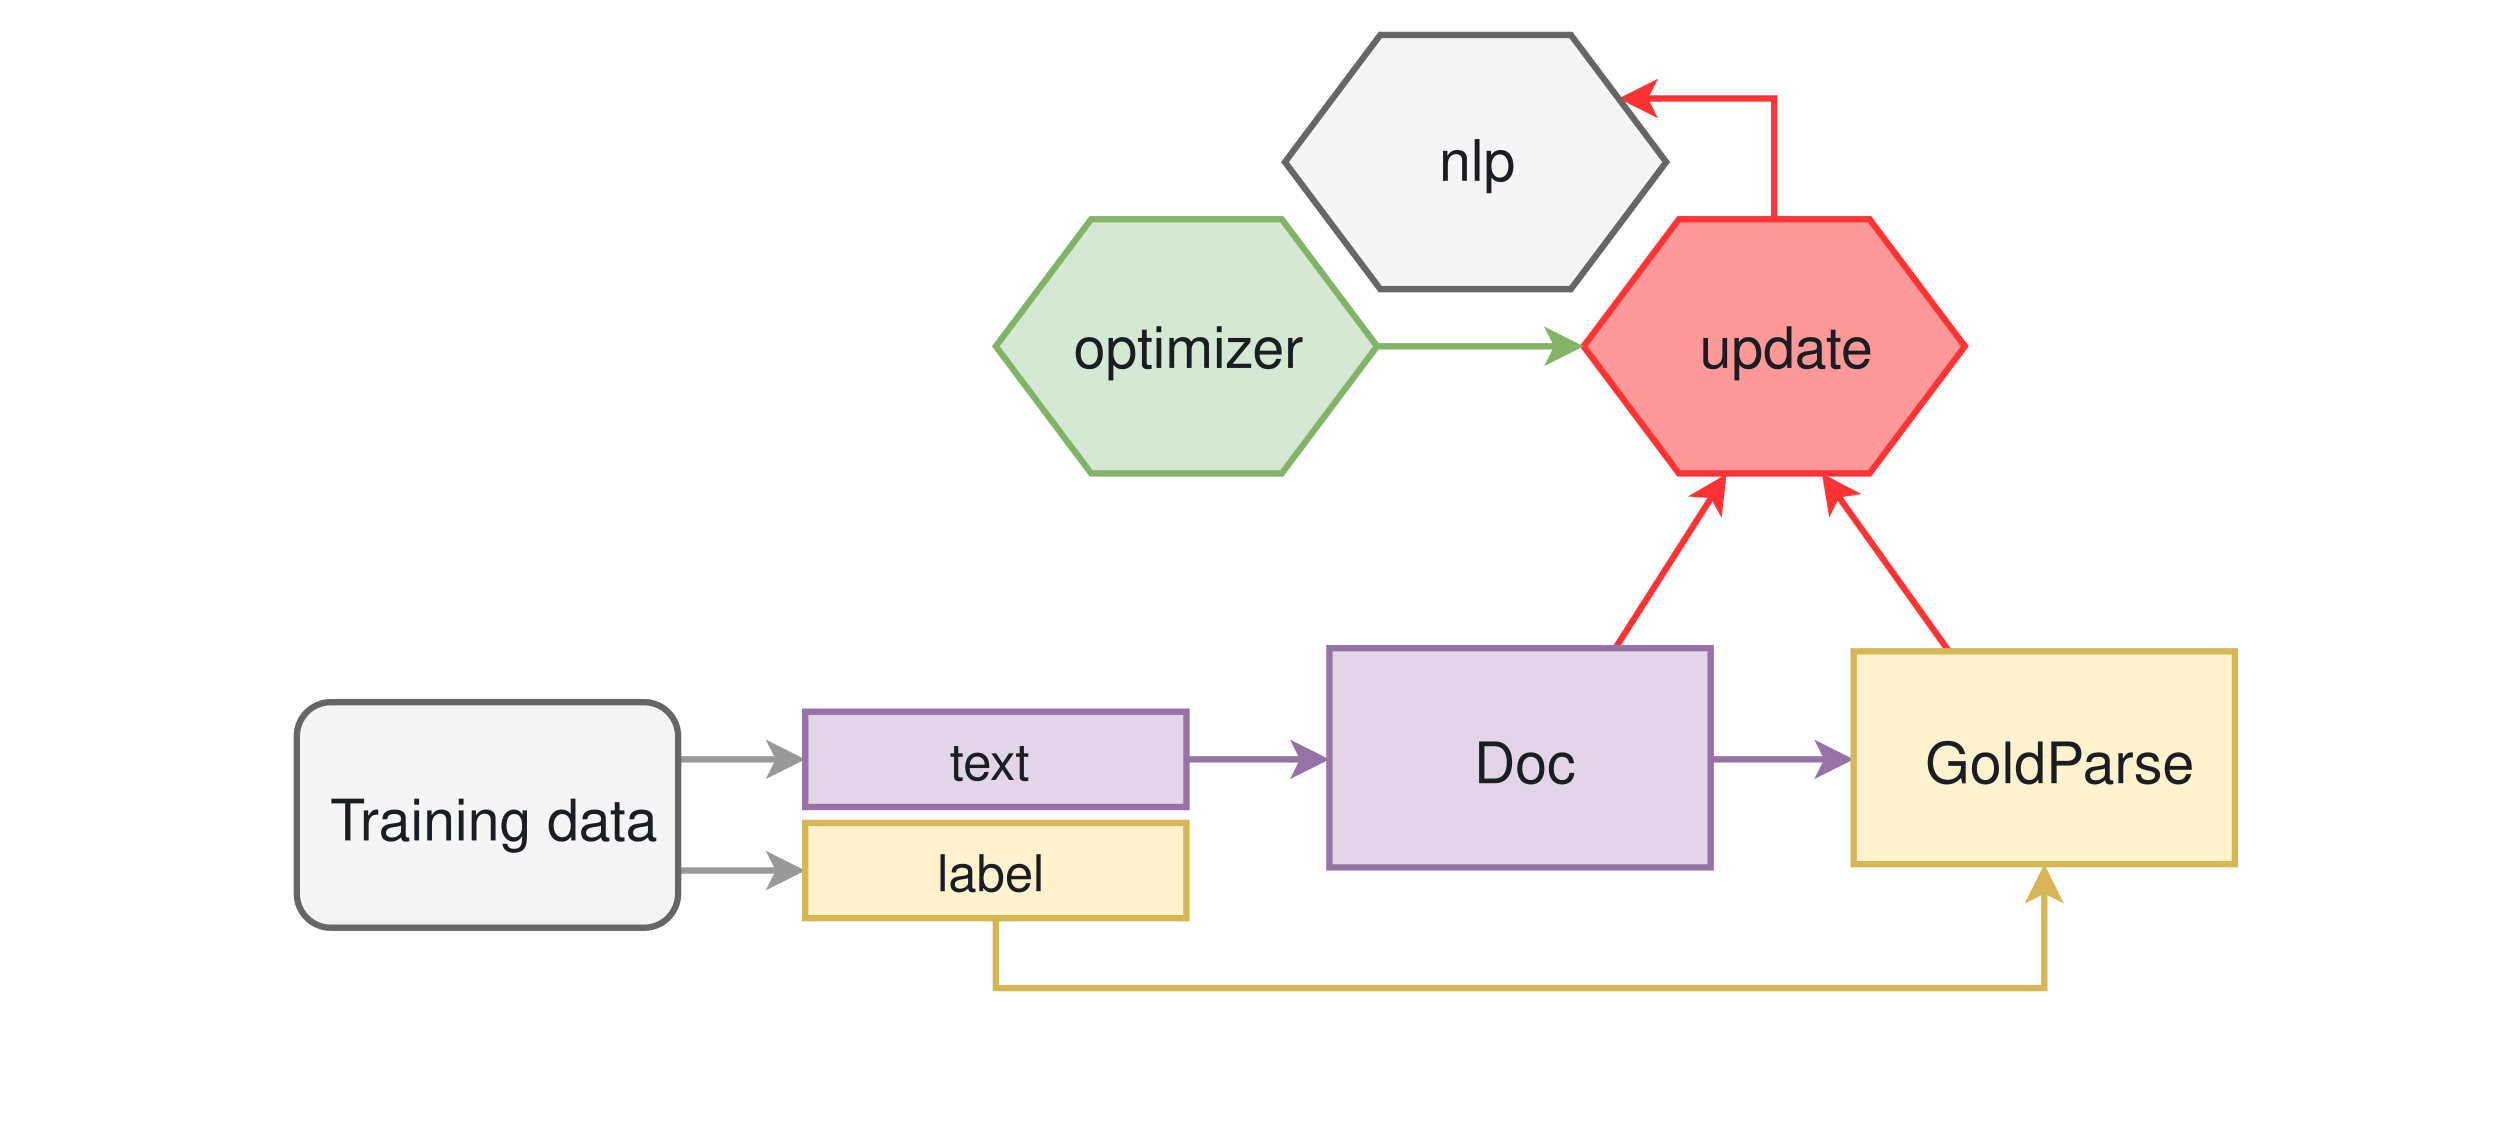
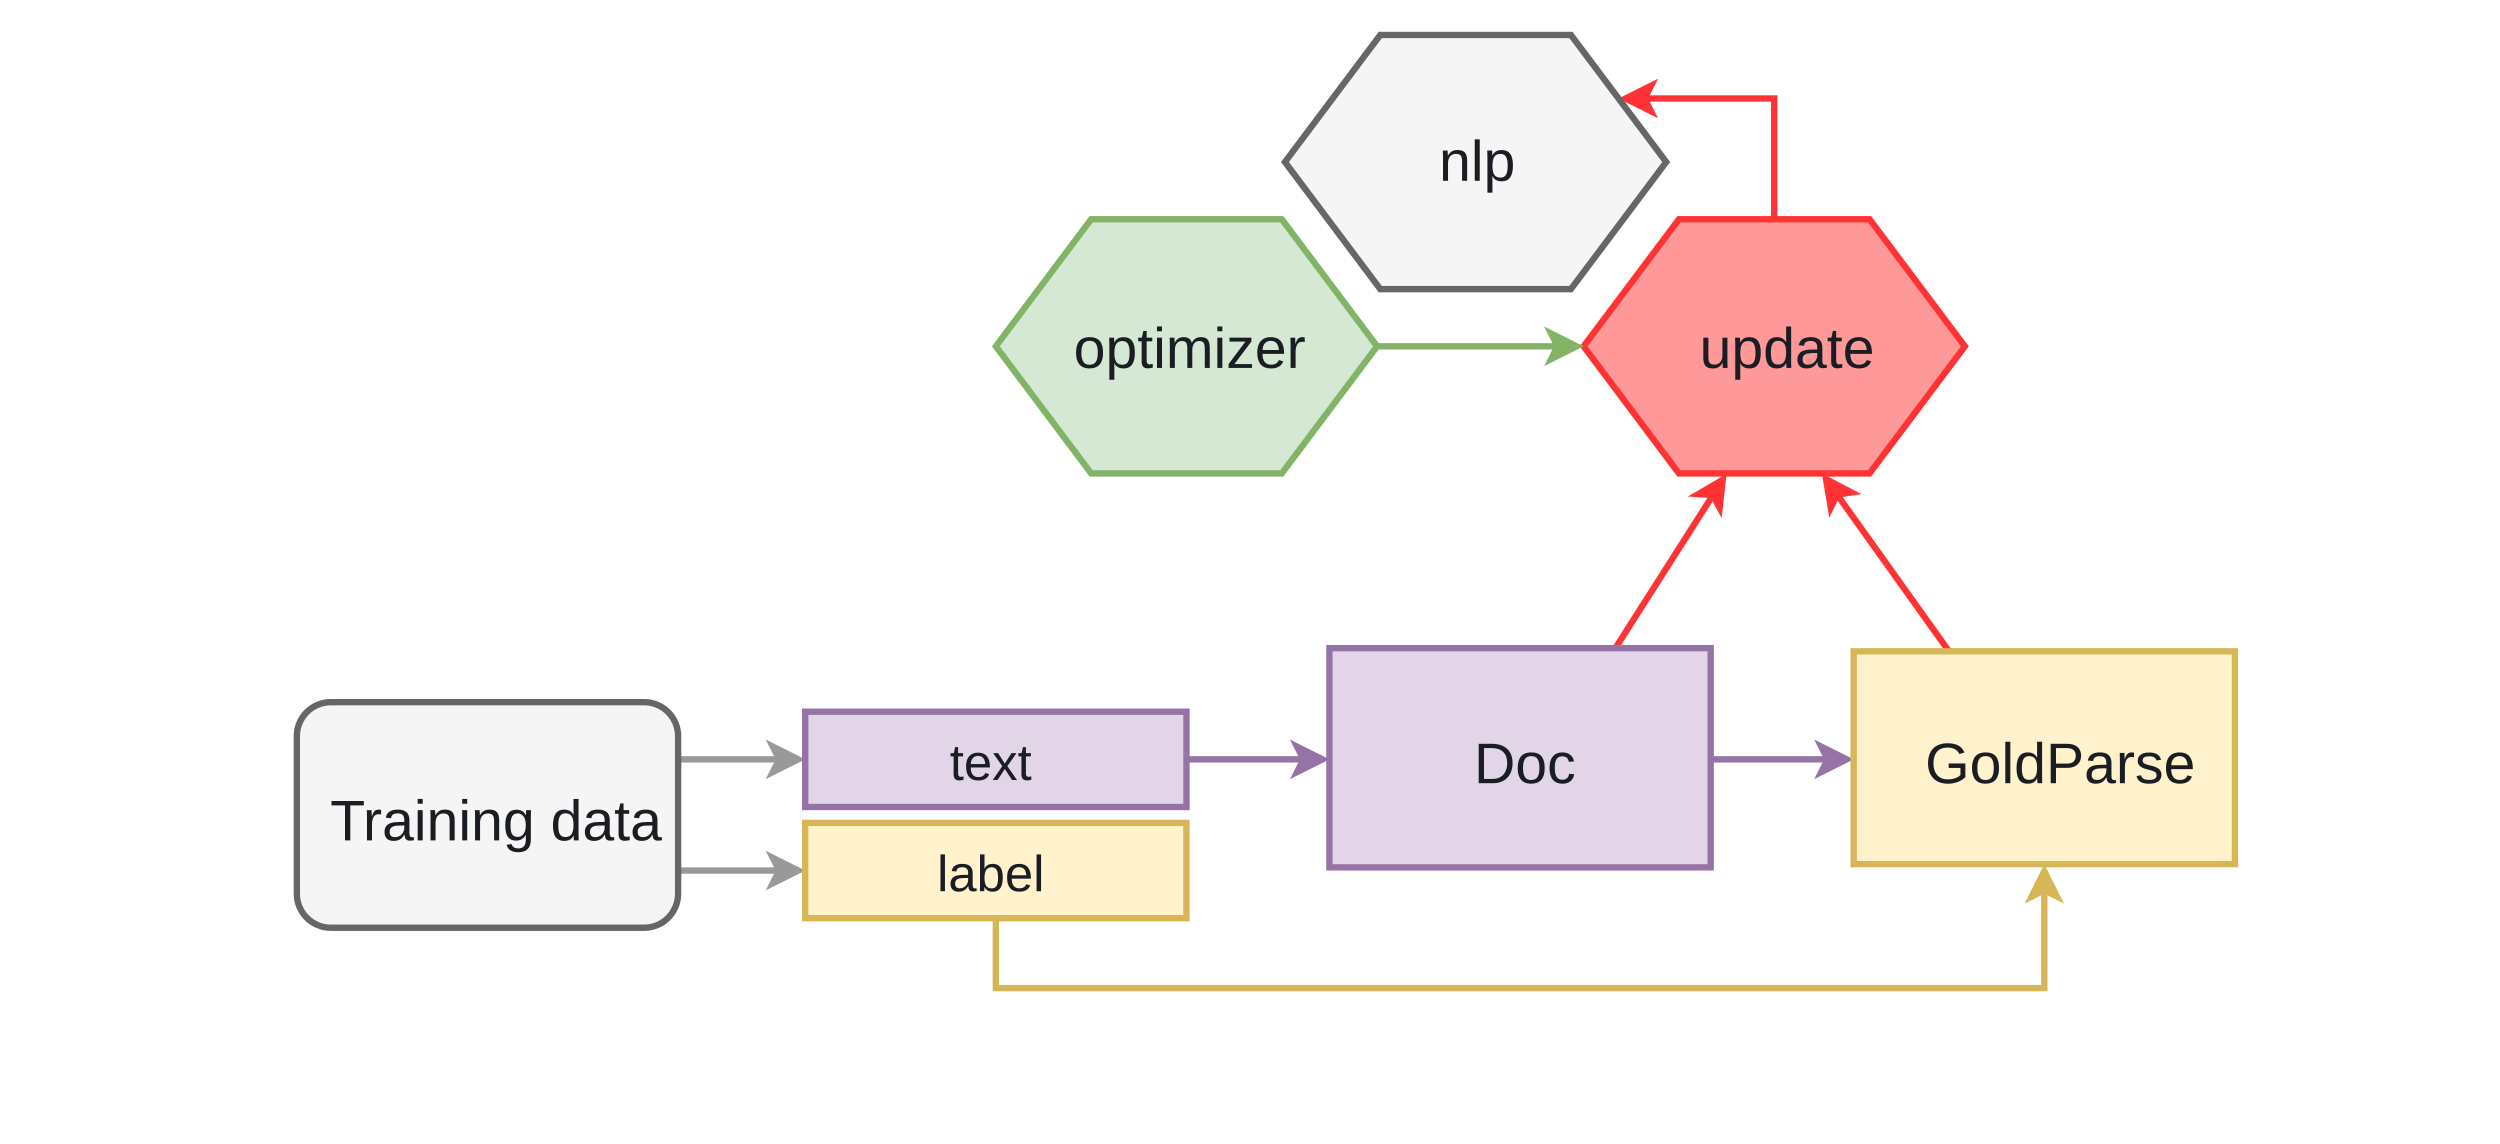
<svg xmlns="http://www.w3.org/2000/svg" width="612" height="280" viewBox="-10 -10 622 360">
  <style>
-         .svg__trainloop__text { fill: #1a1e23; font: 18px "Source Sans Pro", Tahoma, Helvetica, Arial, sans-serif }
-         .svg__trainloop__text-small { fill: #1a1e23; font: 16px "Source Sans Pro", Tahoma, Helvetica, Arial, sans-serif }
+         .svg__trainloop__text { fill: #1a1e23; font: 18px Arial, sans-serif }
+         .svg__trainloop__text-small { fill: #1a1e23; font: 16px Arial, sans-serif }
    </style>
  <path fill="none" stroke="#999" stroke-width="2" stroke-miterlimit="10" d="M121 264h31.8" />
  <path fill="#999" stroke="#999" stroke-width="2" stroke-miterlimit="10" d="M158.8 264l-8 4 2-4-2-4z" />
  <path fill="none" stroke="#999" stroke-width="2" stroke-miterlimit="10" d="M121 229h31.8" />
  <path fill="#999" stroke="#999" stroke-width="2" stroke-miterlimit="10" d="M158.8 229l-8 4 2-4-2-4z" />
  <rect width="120" height="71" x="1" y="211" fill="#f5f5f5" stroke="#666" stroke-width="2" rx="10.7" ry="10.7" />
  <text class="svg__trainloop__text" dy="1em" transform="translate(11.5 236.5)" width="93" height="18">Training data</text>
  <path fill="none" stroke="#d6b656" stroke-width="2" stroke-miterlimit="10" d="M221 279v22h330v-30.8" />
  <path fill="#d6b656" stroke="#d6b656" stroke-width="2" stroke-miterlimit="10" d="M551 264.2l4 8-4-2-4 2z" />
  <path fill="#fff2cc" stroke="#d6b656" stroke-width="2" d="M161 249h120v30H161z" />
  <text class="svg__trainloop__text-small" dy="1em" transform="translate(202.5 254.5)" width="35" height="18">label</text>
  <path fill="none" stroke="#9673a6" stroke-width="2" stroke-miterlimit="10" d="M281 229h36.8" />
  <path fill="#9673a6" stroke="#9673a6" stroke-width="2" stroke-miterlimit="10" d="M323.8 229l-8 4 2-4-2-4z" />
  <path fill="#e1d5e7" stroke="#9673a6" stroke-width="2" d="M161 214h120v30H161z" />
  <text class="svg__trainloop__text-small" dy="1em" transform="translate(206.5 219.5)" width="27" height="18">text</text>
  <path fill="none" stroke="#9673a6" stroke-width="2" stroke-miterlimit="10" d="M446 229h36.8" />
  <path fill="#9673a6" stroke="#9673a6" stroke-width="2" stroke-miterlimit="10" d="M488.8 229l-8 4 2-4-2-4z" />
  <path fill="none" stroke="#f33" stroke-width="2" stroke-miterlimit="10" d="M416 194l30.6-48" />
  <path fill="#f33" stroke="#f33" stroke-width="2" stroke-miterlimit="10" d="M449.8 141l-1 8.8-2.2-4-4.5-.3z" />
  <path fill="#e1d5e7" stroke="#9673a6" stroke-width="2" d="M326 194h120v69H326z" />
  <text class="svg__trainloop__text" dy="1em" transform="translate(371.5 218.5)" width="27" height="18">Doc</text>
  <path fill="none" stroke="#f33" stroke-width="2" stroke-miterlimit="10" d="M521 195l-35.2-49.3" />
  <path fill="#f33" stroke="#f33" stroke-width="2" stroke-miterlimit="10" d="M482.3 140.8l8 4.2-4.5.7-2 4z" />
  <path fill="#fff2cc" stroke="#d6b656" stroke-width="2" d="M491 195h120v67H491z" />
  <text class="svg__trainloop__text" dy="1em" transform="translate(513.5 218.5)" width="73" height="18">GoldParse</text>
  <path fill="none" stroke="#f33" stroke-width="2" stroke-miterlimit="10" d="M466 59V21h-40.8" />
  <path fill="#f33" stroke="#f33" stroke-width="2" stroke-miterlimit="10" d="M419.2 21l8-4-2 4 2 4z" />
  <path fill="#f99" stroke="#f33" stroke-width="2" stroke-miterlimit="10" d="M436 59h60l30 40-30 40h-60l-30-40z" />
  <text class="svg__trainloop__text" dy="0.85em" transform="translate(442.5 90.5)" width="45" height="16">update</text>
  <path fill="#f5f5f5" stroke="#666" stroke-width="2" stroke-miterlimit="10" d="M342 1h60l30 40-30 40h-60l-30-40z" />
  <text class="svg__trainloop__text" dy="0.8em" transform="translate(360.5 32.5)" width="21" height="16">nlp</text>
  <path fill="none" stroke="#82b366" stroke-width="2" stroke-miterlimit="10" d="M341 99h56.8" />
  <path fill="#82b366" stroke="#82b366" stroke-width="2" stroke-miterlimit="10" d="M403.8 99l-8 4 2-4-2-4z" />
  <path fill="#d5e8d4" stroke="#82b366" stroke-width="2" stroke-miterlimit="10" d="M251 59h60l30 40-30 40h-60l-30-40z" />
  <text class="svg__trainloop__text" dy="0.85em" transform="translate(245.5 90.5)" width="61" height="16">optimizer</text>
</svg>
